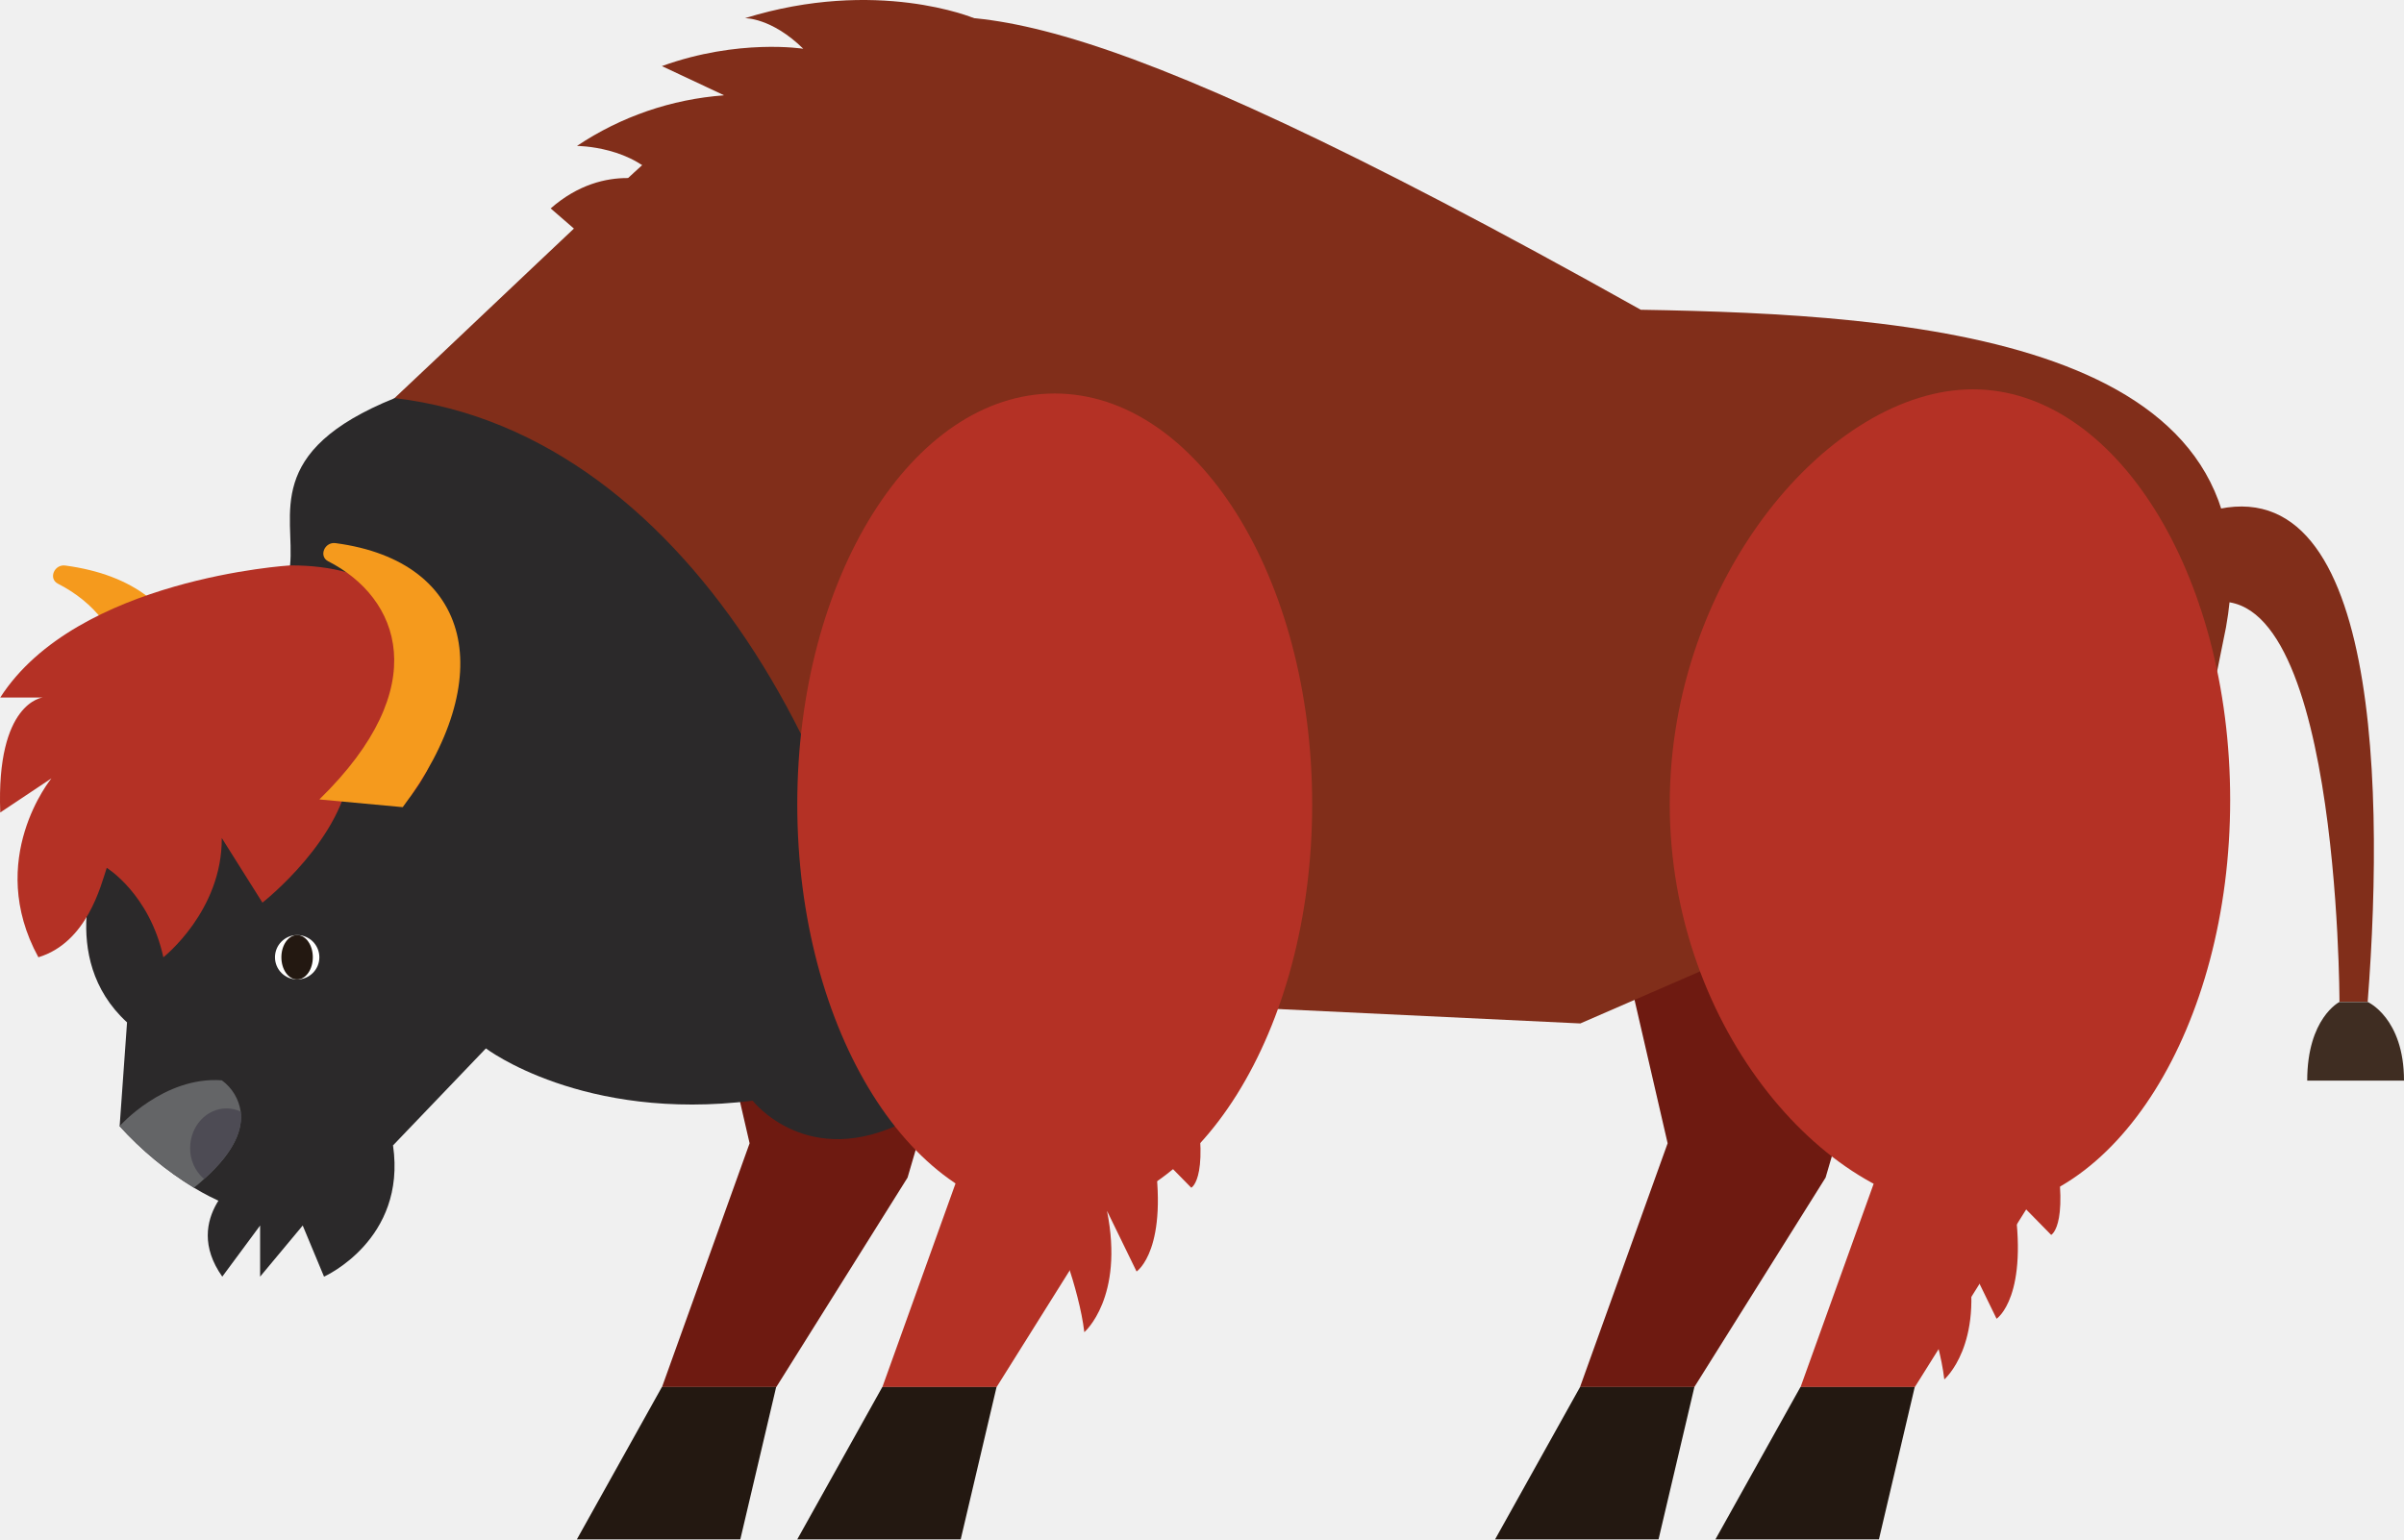
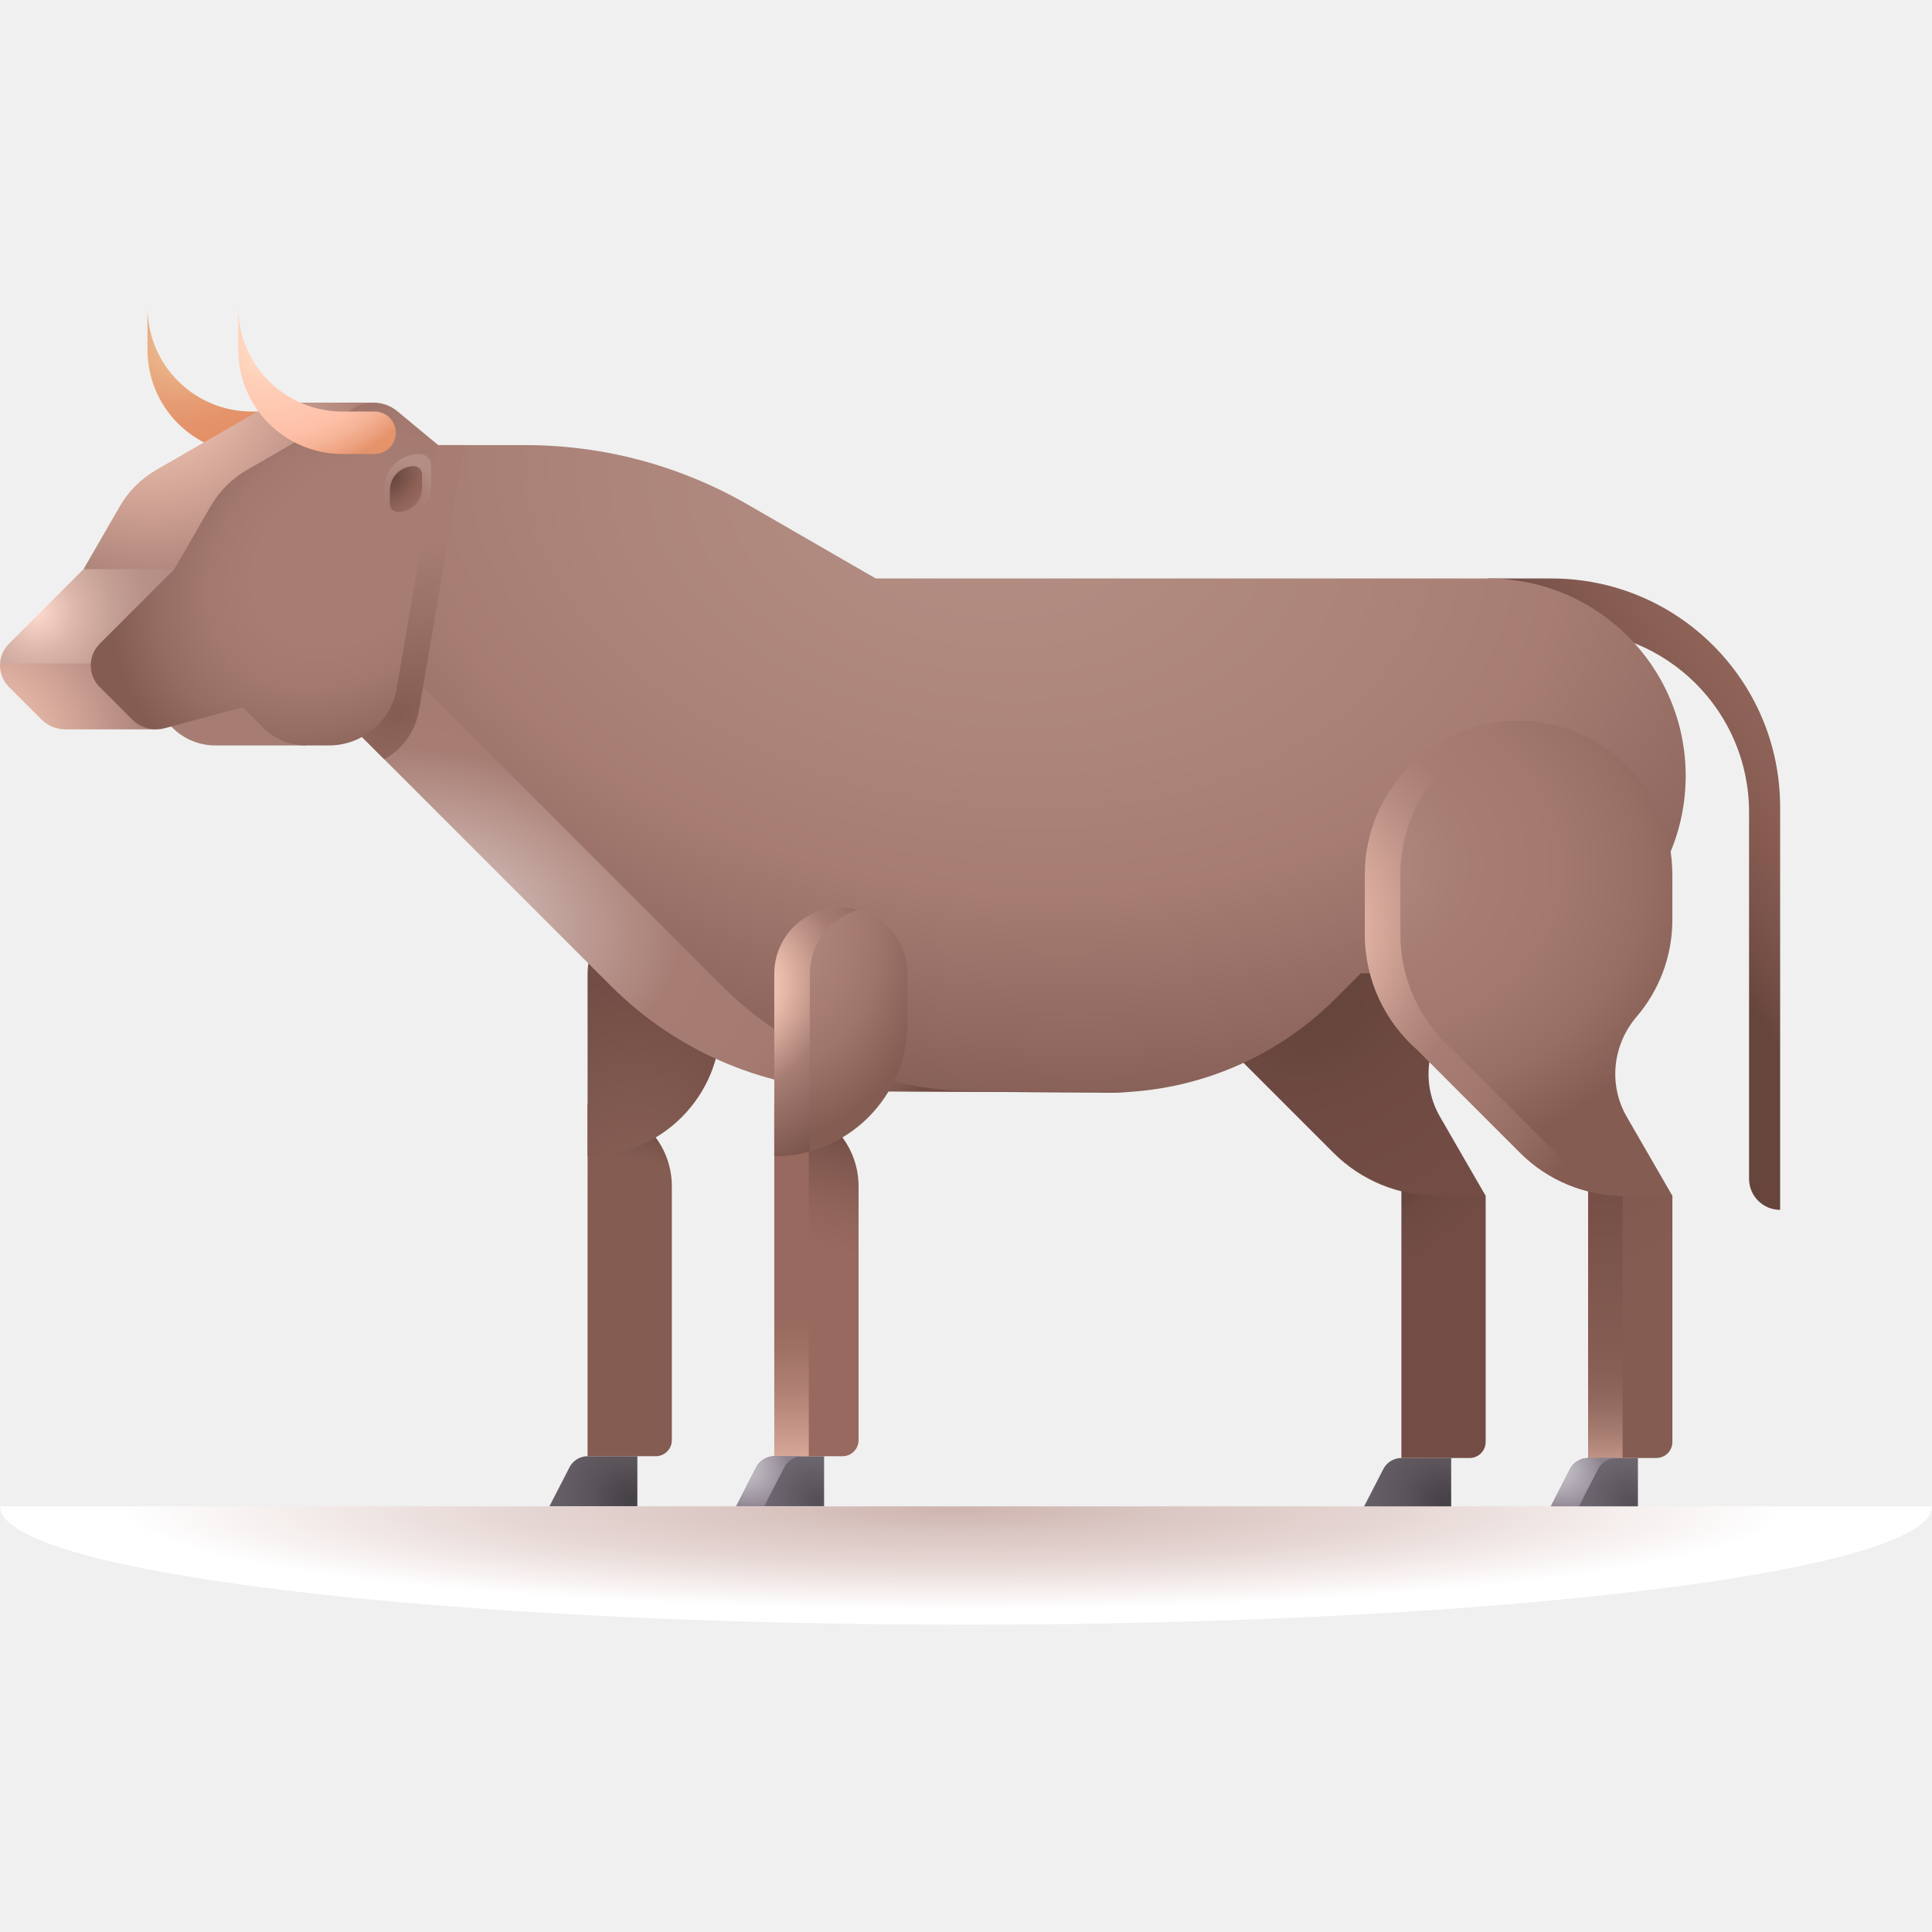
- <svg xmlns="http://www.w3.org/2000/svg" viewBox="0 0 650 416.34">
-   <defs>
-     <style>.cls-1{fill:#6e1a11;}.cls-2{fill:#231811;}.cls-3{fill:#563f30;}.cls-4{fill:#812e1a;}.cls-5{fill:#b43125;}.cls-6{fill:#3f2d22;}.cls-7{fill:#2b292a;}.cls-8{fill:#f59a1d;}.cls-9{fill:#646567;}.cls-10{fill:#fff;}.cls-11{fill:#4d4b54;}</style>
-   </defs>
-   <g id="Layer_2" data-name="Layer 2">
-     <g id="Слой_1" data-name="Слой 1">
-       <path class="cls-1" d="M206.77,246.41l-17,6.91,12.91,55.9L179,375.15h30.9l35.49-56.65,6.83-23.31C230.33,270.52,208.46,246.3,206.77,246.41Z" />
-       <polygon class="cls-2" points="178.96 375.15 155.98 416.34 200.17 416.34 209.86 375.15 178.96 375.15" />
-       <path class="cls-3" d="M473.57,142.93c-4.52-14.51-11.62-29.62-25.14-36.57-12.5-6.42-27.16-4.3-41.07-.68,8.13,6.75,7,5.6,10.74,9.4,6.39-1.93,13.06-2.39,19.33-.26,10.17,3.45,17.25,12.88,21.38,22.79a70.6,70.6,0,0,1,5.06,34.15c-1,9.73-4,19.53-2.17,29.15,2.21,11.65,11.07,20.78,19.75,28.85A208.13,208.13,0,0,0,473.57,142.93Z" />
-       <path class="cls-1" d="M455,246.41l-17,6.91,12.9,55.9-23.69,65.93h30.91l35.49-56.65,6.82-23.31C478.6,270.52,456.72,246.3,455,246.41Z" />
-       <path class="cls-4" d="M583.1,262.72l18.77-93.05C616,91.49,516.83,85,443.64,83.78,285.17-5,258.13.45,229.56,8.92,195.54,19,190.29,29.7,80.33,132.4l33.42,99.82,111.56,70.93,89.46-31.71,112.52,5.37,67.32-29.27C496.19,247.43,583.1,262.72,583.1,262.72Z" />
-       <polygon class="cls-2" points="427.22 375.15 404.25 416.34 448.44 416.34 458.13 375.15 427.22 375.15" />
-       <path class="cls-5" d="M514.63,246.41l-17,6.91,12.91,55.9-23.7,65.93h30.9l35.5-56.65L560,295.19C538.19,270.52,516.31,246.3,514.63,246.41Z" />
-       <polygon class="cls-2" points="486.81 375.15 463.83 416.34 508.03 416.34 517.71 375.15 486.81 375.15" />
-       <path class="cls-5" d="M603,216.4c0,61.35-31.16,111.08-69.6,111.08s-81.93-48.6-81.93-110S495,105.3,533.44,105.3,603,155,603,216.4Z" />
-       <path class="cls-5" d="M266.36,246.41l-17,6.91,12.9,55.9-23.68,65.93h30.89l35.49-56.65,6.83-23.31C289.92,270.52,268.05,246.3,266.36,246.41Z" />
-       <polygon class="cls-2" points="238.56 375.15 215.57 416.34 259.76 416.34 269.45 375.15 238.56 375.15" />
-       <path class="cls-4" d="M591.11,140.58c51-22.65,54,66.85,49.07,130.37h-7.63s0-121.14-37.78-107.08Z" />
-       <path class="cls-6" d="M640.18,271h-7.63s-8.72,4.37-8.72,21.27H650C650,275.32,640.18,271,640.18,271Z" />
-       <path class="cls-7" d="M65.72,317.65s-17,11.52-5.62,27.64l10.23-13.83v13.83l11.52-13.83,5.76,13.83s22.35-9.92,18.66-35.48Z" />
-       <path class="cls-7" d="M245.08,303.16c-26.76,13.72-41.57-5.46-41.57-5.46-46,5.75-72.13-14.14-72.13-14.14L91.05,325.69c-13.74,6.62-27.74,2.12-38.61-4.45h0a90.82,90.82,0,0,1-20.09-16.67l2-28.05c-19.23-17.61-7.49-44.14-7.49-44.14l51.57-79.45c1.35-13.65-7.46-30.83,28.3-45.25C188.16,117.22,239,216.84,245.08,303.16Z" />
-       <path class="cls-8" d="M13.26,222.28l22.54,2.09c26-34.73,19.1-66.44-18.14-71.41-3-.41-4.64,3.56-2,4.91C34.9,167.7,44.54,191.76,13.26,222.28Z" />
-       <path class="cls-5" d="M354.79,217.53c0,61.35-31.17,111.09-69.62,111.09s-69.6-49.74-69.6-111.09,31.17-111.1,69.6-111.1S354.79,156.18,354.79,217.53Z" />
-       <path class="cls-4" d="M263.36,4.92s-26.27-11.07-61.94,0c0,0,7.15-.19,15.78,8.27,0,0-17.51-2.82-38.24,4.69l16.84,7.9A82.32,82.32,0,0,0,156,39.47s15.55,0,23,10.33c0,0-15.09-6.57-30.11,6.57l14.07,12.21Z" />
-       <path class="cls-9" d="M55.18,318.89a34.76,34.76,0,0,1-2.74,2.34A91.57,91.57,0,0,1,32.31,304.6s12-13.55,27.67-12.41a12.72,12.72,0,0,1,5.1,8.46C65.65,305.11,63.76,311.23,55.18,318.89Z" />
-       <path class="cls-10" d="M86.35,258.91a6,6,0,1,1-6-6A6,6,0,0,1,86.35,258.91Z" />
-       <path class="cls-5" d="M285.18,332.14s6.6,16.2,8,28.17c0,0,10.85-9.31,6.13-32.83l8,16.42s9-5.92,4.5-33.13l10.29,10.47s5.63-2.76,0-29Z" />
-       <path class="cls-5" d="M517.71,344.93s6.6,16.19,8,28.16c0,0,10.85-9.31,6.13-32.83l8,16.42s9-5.92,4.5-33.13L554.6,334s5.62-2.76,0-29Z" />
-       <path class="cls-5" d="M78.39,152.93S20.81,156.4.07,188.65H11.59S-1.08,189.81.07,219.75l13.83-9.22s-18,21.86-3.52,48.38c13.18-4,16.92-19.51,18.48-24.19,0,0,11.56,7.07,15.31,24.19,0,0,15.93-12.5,15.79-32.26l11,17.48S93.36,226.65,94.77,207l13.82,10.94C128,198.93,125.37,152.6,78.39,152.93Z" />
-       <path class="cls-8" d="M86.35,216.22l22.54,2.09c26-34.73,19.1-66.44-18.15-71.41-3-.41-4.63,3.57-2,4.91C108,161.64,117.62,185.7,86.35,216.22Z" />
-       <path class="cls-11" d="M55.18,318.89a10.89,10.89,0,0,1-3.77-8.35c0-5.94,4.4-10.75,9.84-10.75a8.77,8.77,0,0,1,3.83.86C65.65,305.11,63.76,311.23,55.18,318.89Z" />
-       <path class="cls-2" d="M84.58,258.91c0,3.32-1.9,6-4.25,6s-4.25-2.7-4.25-6,1.9-6,4.25-6S84.58,255.58,84.58,258.91Z" />
-     </g>
+ <svg xmlns="http://www.w3.org/2000/svg" xmlns:xlink="http://www.w3.org/1999/xlink" id="Capa_1" enable-background="new 0 0 512 512" height="512" viewBox="0 0 512 512" width="512">
+   <radialGradient id="SVGID_1_" cx="9.504" cy="162.137" gradientUnits="userSpaceOnUse" r="36.874">
+     <stop offset="0" stop-color="#ffdace" />
+     <stop offset=".046" stop-color="#f9d4c8" />
+     <stop offset=".298" stop-color="#dbb5aa" />
+     <stop offset=".545" stop-color="#c5a095" />
+     <stop offset=".782" stop-color="#b89288" />
+     <stop offset="1" stop-color="#b48e84" />
+   </radialGradient>
+   <radialGradient id="SVGID_2_" cx="50.334" cy="89.953" gradientTransform="matrix(.947 -.32 .242 .717 -19.143 41.536)" gradientUnits="userSpaceOnUse" r="48.033">
+     <stop offset="0" stop-color="#efc89d" />
+     <stop offset=".153" stop-color="#ecb78d" />
+     <stop offset=".44" stop-color="#e69d74" />
+     <stop offset=".61" stop-color="#e4936b" />
+     <stop offset=".735" stop-color="#e49066" />
+     <stop offset=".889" stop-color="#e38656" />
+     <stop offset="1" stop-color="#e27d47" />
+   </radialGradient>
+   <radialGradient id="SVGID_3_" cx="-7.762" cy="199.79" gradientUnits="userSpaceOnUse" r="50.117">
+     <stop offset="0" stop-color="#ffd0be" />
+     <stop offset=".232" stop-color="#f0c1b1" />
+     <stop offset=".678" stop-color="#c79b8f" />
+     <stop offset=".996" stop-color="#a77d73" />
+   </radialGradient>
+   <radialGradient id="SVGID_4_" cx="40.293" cy="99.158" gradientUnits="userSpaceOnUse" r="59.351">
+     <stop offset="0" stop-color="#ffd0be" />
+     <stop offset=".292" stop-color="#e9bbab" />
+     <stop offset=".898" stop-color="#b1867b" />
+     <stop offset=".996" stop-color="#a77d73" />
+   </radialGradient>
+   <linearGradient id="lg1">
+     <stop offset="0" stop-color="#454045" />
+     <stop offset=".549" stop-color="#5a535a" />
+     <stop offset="1" stop-color="#665e66" />
+   </linearGradient>
+   <radialGradient id="SVGID_5_" cx="-1013.148" cy="397.526" gradientTransform="matrix(-.872 -.403 -.323 .771 -587.716 -317.183)" gradientUnits="userSpaceOnUse" r="20.696" xlink:href="#lg1" />
+   <linearGradient id="lg2">
+     <stop offset="0" stop-color="#cbafaf" />
+     <stop offset=".314" stop-color="#bf9d9d" />
+     <stop offset=".938" stop-color="#a07070" />
+     <stop offset="1" stop-color="#9d6b6b" />
+   </linearGradient>
+   <radialGradient id="SVGID_6_" cx="144.772" cy="388.784" gradientTransform="matrix(-.862 -.506 .312 -.532 148.154 668.931)" gradientUnits="userSpaceOnUse" r="9.601" xlink:href="#lg2" />
+   <linearGradient id="SVGID_7_" gradientUnits="userSpaceOnUse" x1="163.476" x2="177.357" y1="354.415" y2="284.897">
+     <stop offset=".666" stop-color="#845c52" />
+     <stop offset=".753" stop-color="#775249" />
+     <stop offset=".879" stop-color="#6a4840" />
+     <stop offset="1" stop-color="#66453d" />
+   </linearGradient>
+   <radialGradient id="SVGID_8_" cx="-1239.584" cy="397.998" gradientTransform="matrix(-.872 -.403 -.323 .771 -569.269 -408.343)" gradientUnits="userSpaceOnUse" r="20.696" xlink:href="#lg1" />
+   <linearGradient id="SVGID_9_" gradientUnits="userSpaceOnUse" x1="379.136" x2="355.08" y1="347.224" y2="316.117">
+     <stop offset=".33" stop-color="#734d45" />
+     <stop offset=".572" stop-color="#6e4a42" />
+     <stop offset=".742" stop-color="#66453d" />
+   </linearGradient>
+   <radialGradient id="SVGID_10_" cx="168.19" cy="321.386" gradientTransform="matrix(0 -1 .771 0 -79.617 489.576)" gradientUnits="userSpaceOnUse" r="63.119">
+     <stop offset=".288" stop-color="#845c52" />
+     <stop offset=".988" stop-color="#734d45" />
+   </radialGradient>
+   <radialGradient id="SVGID_11_" cx="349.923" cy="264.988" gradientTransform="matrix(.5 .866 -1.111 .64 469.461 -207.839)" gradientUnits="userSpaceOnUse" r="58.029">
+     <stop offset=".136" stop-color="#66453d" />
+     <stop offset=".515" stop-color="#6f4a42" />
+     <stop offset="1" stop-color="#734d45" />
+   </radialGradient>
+   <linearGradient id="SVGID_12_" gradientUnits="userSpaceOnUse" x1="569.683" x2="440.437" y1="144.86" y2="232.004">
+     <stop offset=".003" stop-color="#98695e" />
+     <stop offset=".518" stop-color="#96685d" />
+     <stop offset=".704" stop-color="#8f6358" />
+     <stop offset=".836" stop-color="#845a50" />
+     <stop offset=".943" stop-color="#734e45" />
+     <stop offset="1" stop-color="#66453d" />
+   </linearGradient>
+   <radialGradient id="SVGID_13_" cx="259.162" cy="134.097" gradientTransform="matrix(.989 .15 -.098 .647 16.063 8.499)" gradientUnits="userSpaceOnUse" r="301.009">
+     <stop offset="0" stop-color="#b48e84" />
+     <stop offset=".344" stop-color="#ac847a" />
+     <stop offset=".511" stop-color="#a77d73" />
+     <stop offset=".735" stop-color="#8e665d" />
+     <stop offset=".943" stop-color="#734d45" />
+   </radialGradient>
+   <radialGradient id="SVGID_14_" cx="113.622" cy="242.572" gradientTransform="matrix(.989 .15 -.098 .647 25.054 68.546)" gradientUnits="userSpaceOnUse" r="160.342">
+     <stop offset=".12" stop-color="#ceb4af" />
+     <stop offset=".417" stop-color="#a77d73" />
+     <stop offset=".602" stop-color="#a57b71" />
+     <stop offset=".705" stop-color="#9d736a" />
+     <stop offset=".788" stop-color="#8f675d" />
+     <stop offset=".86" stop-color="#7b554c" />
+     <stop offset=".883" stop-color="#734d45" />
+   </radialGradient>
+   <radialGradient id="SVGID_15_" cx="105.964" cy="188.728" gradientTransform="matrix(.777 -.629 .462 .571 -63.651 147.67)" gradientUnits="userSpaceOnUse" r="71.321">
+     <stop offset="0" stop-color="#845c52" />
+     <stop offset=".404" stop-color="#997066" />
+     <stop offset=".749" stop-color="#a77d73" />
+   </radialGradient>
+   <radialGradient id="SVGID_16_" cx="93.5" cy="146.41" gradientTransform="matrix(.777 -.629 .462 .571 -46.861 121.668)" gradientUnits="userSpaceOnUse" r="70.189">
+     <stop offset=".404" stop-color="#a77d73" />
+     <stop offset=".603" stop-color="#a3796f" />
+     <stop offset=".81" stop-color="#966d63" />
+     <stop offset="1" stop-color="#845c52" />
+   </radialGradient>
+   <radialGradient id="SVGID_17_" cx="74.39" cy="89.953" gradientTransform="matrix(.947 -.32 .242 .717 -17.879 49.233)" gradientUnits="userSpaceOnUse" r="48.033">
+     <stop offset="0" stop-color="#ffe2cb" />
+     <stop offset=".354" stop-color="#ffcdb6" />
+     <stop offset=".61" stop-color="#ffc3ac" />
+     <stop offset=".698" stop-color="#fdbfa7" />
+     <stop offset=".807" stop-color="#f6b497" />
+     <stop offset=".926" stop-color="#eca17e" />
+     <stop offset="1" stop-color="#e4936b" />
+   </radialGradient>
+   <linearGradient id="lg3">
+     <stop offset="0" stop-color="#544f57" />
+     <stop offset=".549" stop-color="#69636c" />
+     <stop offset="1" stop-color="#756e78" />
+   </linearGradient>
+   <radialGradient id="SVGID_18_" cx="-1065.104" cy="397.526" gradientTransform="matrix(-.872 -.403 -.323 .771 -583.518 -338.125)" gradientUnits="userSpaceOnUse" r="20.696" xlink:href="#lg3" />
+   <radialGradient id="SVGID_19_" cx="194.258" cy="388.784" gradientTransform="matrix(-.862 -.506 .312 -.532 240.312 693.989)" gradientUnits="userSpaceOnUse" r="9.601" xlink:href="#lg2" />
+   <linearGradient id="SVGID_20_" gradientUnits="userSpaceOnUse" x1="213.714" x2="226.159" y1="349.121" y2="294.102">
+     <stop offset=".33" stop-color="#98695e" />
+     <stop offset=".505" stop-color="#92655a" />
+     <stop offset=".733" stop-color="#825950" />
+     <stop offset=".988" stop-color="#67463e" />
+     <stop offset="1" stop-color="#66453d" />
+   </linearGradient>
+   <linearGradient id="SVGID_21_" gradientUnits="userSpaceOnUse" x1="209.767" x2="209.767" y1="400.303" y2="290.921">
+     <stop offset="0" stop-color="#ffd0be" />
+     <stop offset=".018" stop-color="#f9cab8" />
+     <stop offset=".158" stop-color="#cfa091" />
+     <stop offset=".283" stop-color="#b18275" />
+     <stop offset=".391" stop-color="#9f7064" />
+     <stop offset=".467" stop-color="#98695e" />
+   </linearGradient>
+   <radialGradient id="SVGID_22_" cx="-1291.54" cy="397.998" gradientTransform="matrix(-.872 -.403 -.323 .771 -565.071 -429.284)" gradientUnits="userSpaceOnUse" r="20.696" xlink:href="#lg3" />
+   <linearGradient id="SVGID_23_" gradientUnits="userSpaceOnUse" x1="435.161" x2="407.655" y1="357.232" y2="307.984">
+     <stop offset=".33" stop-color="#845c52" />
+     <stop offset=".637" stop-color="#825a50" />
+     <stop offset=".815" stop-color="#79544a" />
+     <stop offset=".961" stop-color="#6b4941" />
+     <stop offset="1" stop-color="#66453d" />
+   </linearGradient>
+   <linearGradient id="SVGID_24_" gradientUnits="userSpaceOnUse" x1="425.439" x2="425.439" y1="399.897" y2="297.185">
+     <stop offset="0" stop-color="#ffd0be" />
+     <stop offset=".04" stop-color="#e9bbab" />
+     <stop offset=".116" stop-color="#c5998b" />
+     <stop offset=".192" stop-color="#a87e72" />
+     <stop offset=".268" stop-color="#946b60" />
+     <stop offset=".344" stop-color="#886056" />
+     <stop offset=".419" stop-color="#845c52" />
+     <stop offset=".883" stop-color="#734d45" />
+   </linearGradient>
+   <radialGradient id="SVGID_25_" cx="205.868" cy="247.429" gradientTransform="matrix(0 -1 .771 0 15.086 453.297)" gradientUnits="userSpaceOnUse" r="63.119">
+     <stop offset="0" stop-color="#b48e84" />
+     <stop offset=".131" stop-color="#af877d" />
+     <stop offset=".393" stop-color="#a77d73" />
+     <stop offset=".563" stop-color="#9e756b" />
+     <stop offset=".837" stop-color="#865e54" />
+     <stop offset=".86" stop-color="#845c52" />
+   </radialGradient>
+   <linearGradient id="lg4">
+     <stop offset="0" stop-color="#dfdde2" />
+     <stop offset=".242" stop-color="#cfcbd2" />
+     <stop offset=".724" stop-color="#a59ea8" />
+     <stop offset="1" stop-color="#8b818e" />
+   </linearGradient>
+   <radialGradient id="SVGID_26_" cx="192.359" cy="385.848" gradientTransform="matrix(-.862 -.506 .312 -.532 237.693 688.531)" gradientUnits="userSpaceOnUse" r="19.272" xlink:href="#lg4" />
+   <radialGradient id="SVGID_27_" cx="408.031" cy="386.32" gradientTransform="matrix(-.862 -.506 .312 -.532 639.196 798.46)" gradientUnits="userSpaceOnUse" r="19.272" xlink:href="#lg4" />
+   <radialGradient id="SVGID_28_" cx="351.554" cy="228.32" gradientTransform="matrix(.068 -.998 1.279 .087 35.608 559.149)" gradientUnits="userSpaceOnUse" r="82.926">
+     <stop offset="0" stop-color="#b48e84" />
+     <stop offset=".072" stop-color="#b18a80" />
+     <stop offset=".363" stop-color="#a77d73" />
+     <stop offset=".582" stop-color="#a3796f" />
+     <stop offset=".791" stop-color="#986f65" />
+     <stop offset=".995" stop-color="#855c52" />
+     <stop offset="1" stop-color="#845c52" />
+   </radialGradient>
+   <radialGradient id="SVGID_29_" cx="195.056" cy="263.439" gradientTransform="matrix(.649 -.761 .616 .526 -93.748 273.355)" gradientUnits="userSpaceOnUse" r="58.932">
+     <stop offset=".11" stop-color="#ffd0be" />
+     <stop offset=".245" stop-color="#e5b8a8" />
+     <stop offset=".514" stop-color="#a77d73" />
+     <stop offset="1" stop-color="#734d45" />
+   </radialGradient>
+   <radialGradient id="SVGID_30_" cx="333.678" cy="251.839" gradientTransform="matrix(.649 -.761 .616 .526 -37.99 373.279)" gradientUnits="userSpaceOnUse" r="124.04">
+     <stop offset=".11" stop-color="#ffd0be" />
+     <stop offset=".277" stop-color="#d7aa9c" />
+     <stop offset=".443" stop-color="#b4897e" />
+     <stop offset=".534" stop-color="#a77d73" />
+     <stop offset=".683" stop-color="#a3796f" />
+     <stop offset=".841" stop-color="#966d63" />
+     <stop offset=".982" stop-color="#845c52" />
+   </radialGradient>
+   <radialGradient id="SVGID_31_" cx="106.807" cy="138.937" gradientTransform="matrix(0 -1 .735 0 4.729 245.744)" gradientUnits="userSpaceOnUse" r="16.96">
+     <stop offset=".456" stop-color="#a77d73" />
+     <stop offset=".73" stop-color="#ab8278" />
+     <stop offset="1" stop-color="#b48e84" />
+   </radialGradient>
+   <radialGradient id="SVGID_32_" cx="103.729" cy="126.823" gradientTransform="matrix(-.707 -.707 .906 -.906 62.14 315.106)" gradientUnits="userSpaceOnUse" r="13.719">
+     <stop offset="0" stop-color="#66453d" />
+     <stop offset=".028" stop-color="#69473f" />
+     <stop offset=".444" stop-color="#8b6055" />
+     <stop offset=".669" stop-color="#98695e" />
+   </radialGradient>
+   <radialGradient id="SVGID_33_" cx="398.503" cy="1653.177" gradientTransform="matrix(.931 0 0 .112 -118.375 214.774)" gradientUnits="userSpaceOnUse" r="263.85">
+     <stop offset="0" stop-color="#ceb4af" />
+     <stop offset=".185" stop-color="#d8c3bf" />
+     <stop offset=".496" stop-color="#e7d8d5" />
+     <stop offset=".898" stop-color="#fff" />
+   </radialGradient>
+   <g>
+     <path d="m22.144 150.829-19.77 19.77c-1.452 1.452-2.238 3.318-2.358 5.218l85.286 10.866 4.831-46.721z" fill="url(#SVGID_1_)" />
+     <path d="m80.841 114.686c0-3.107-2.519-5.626-5.626-5.626h-8.513c-15.25 0-27.612-12.362-27.612-27.612v1.106 10.146c0 15.25 12.362 27.612 27.612 27.612h8.513c3.107 0 5.626-2.519 5.626-5.626z" fill="url(#SVGID_2_)" />
+     <path d="m2.375 182.067 8.595 8.595c1.725 1.725 4.05 2.648 6.428 2.625h23.925v-4.817l4.382 4.382c3.007 3.007 7.086 4.697 11.338 4.697h24.057l4.202-21.733h-85.286c-.142 2.244.644 4.536 2.359 6.251z" fill="url(#SVGID_3_)" />
+     <path d="m98.665 106.703h-23.343l.003.008c-1.823-.072-3.671.36-5.325 1.315l-28.622 16.525c-3.991 2.304-7.305 5.618-9.609 9.609l-9.624 16.668h67.989z" fill="url(#SVGID_4_)" />
+     <path d="m145.6 399.189h23.31v-13.275h-13.196c-2.017 0-3.865 1.127-4.787 2.921z" fill="url(#SVGID_5_)" />
+     <path d="m150.926 388.835-5.326 10.354" fill="url(#SVGID_6_)" />
+     <path d="m155.714 385.914h18.074c2.352 0 4.258-1.906 4.258-4.258v-67.269c0-12.002-9.729-21.731-21.731-21.731h-.601z" fill="url(#SVGID_7_)" />
+     <path d="m361.271 399.661h23.31v-13.275h-13.196c-2.017 0-3.865 1.127-4.787 2.921z" fill="url(#SVGID_8_)" />
+     <path d="m371.385 386.386h18.074c2.352 0 4.258-1.906 4.258-4.258v-65.233l-22.332-23.767z" fill="url(#SVGID_9_)" />
+     <path d="m155.714 306.407v-48.321c0-9.739 7.895-17.635 17.635-17.635 9.739 0 17.635 7.895 17.635 17.635v13.052c-.001 19.478-15.792 35.269-35.27 35.269z" fill="url(#SVGID_10_)" />
+     <path d="m393.705 243.741v-11.952c0-22.504-18.243-40.746-40.746-40.746-22.503 0-40.746 18.243-40.746 40.746v15.789c0 12.193 5.356 23.134 13.843 30.601l27.304 27.311c7.299 7.301 17.2 11.403 27.524 11.403h12.821l-12.094-20.948c-4.893-8.475-3.752-19.043 2.606-26.482 5.915-6.919 9.488-15.903 9.488-25.722z" fill="url(#SVGID_11_)" />
+     <path d="m380.669 167.046h34.649c26.62 0 48.2 21.58 48.2 48.2v97.142c0 4.548 3.687 8.235 8.235 8.235v-106.733c0-33.461-27.126-60.587-60.587-60.587h-16.754z" fill="url(#SVGID_12_)" />
+     <path d="m394.412 257.93h-33.767l-6.702 6.702c-16.582 16.582-39.274 25.584-62.714 24.879l-62.415-.318c-25.119-.128-44.173-15.431-61.935-33.193l-79.322-69.055 17.341-68.989h34.359c20.704 0 41.043 5.45 58.973 15.802l33.853 19.545h162.328c28.892 0 52.314 23.422 52.314 52.314 0 28.892-23.421 52.313-52.313 52.313z" fill="url(#SVGID_13_)" />
+     <path d="m258.271 289.193c-25.119-.128-49.172-10.163-66.934-27.925l-97.863-97.863-5.917 23.539 74.323 74.323c17.762 17.762 41.815 27.797 66.934 27.925l62.415.318c2.546.077 5.083.039 7.605-.111z" fill="url(#SVGID_14_)" />
+     <path d="m123.021 117.956h-18.122l-17.341 68.989 14.259 14.259c4.758-2.605 8.265-7.282 9.229-12.941z" fill="url(#SVGID_15_)" />
+     <path d="m116.126 117.956-10.972 64.416c-1.493 8.766-9.089 15.177-17.981 15.177h-6.073c-4.253 0-8.331-1.689-11.338-4.697l-5.409-5.409-20.669 5.538c-3.093.829-6.393-.056-8.657-2.32l-8.595-8.595c-3.167-3.167-3.167-8.302 0-11.469l19.77-19.77 9.623-16.668c2.304-3.991 5.618-7.305 9.609-9.609l28.622-16.525c3.576-2.064 8.058-1.686 11.237.949z" fill="url(#SVGID_16_)" />
+     <path d="m104.898 114.686c0-3.107-2.519-5.626-5.626-5.626h-8.513c-15.25 0-27.612-12.362-27.612-27.612v1.106 10.146c0 15.25 12.362 27.612 27.612 27.612h8.513c3.107 0 5.626-2.519 5.626-5.626z" fill="url(#SVGID_17_)" />
+     <path d="m195.085 399.189h23.31v-13.275h-13.195c-2.017 0-3.865 1.127-4.787 2.921z" fill="url(#SVGID_18_)" />
+     <path d="m200.412 388.835-5.327 10.354" fill="url(#SVGID_19_)" />
+     <path d="m205.2 385.914h18.074c2.352 0 4.258-1.906 4.258-4.258v-67.269c0-12.002-9.729-21.731-21.731-21.731h-.601z" fill="url(#SVGID_20_)" />
+     <path d="m214.335 288.437-9.135 5.944v91.533h9.135z" fill="url(#SVGID_21_)" />
+     <path d="m410.757 399.661h23.31v-13.275h-13.196c-2.017 0-3.865 1.127-4.787 2.921z" fill="url(#SVGID_22_)" />
+     <path d="m420.871 386.386h18.074c2.352 0 4.258-1.906 4.258-4.258v-65.233l-22.332-23.767z" fill="url(#SVGID_23_)" />
+     <path d="m430.006 302.849-9.135-7.997v91.534h9.135z" fill="url(#SVGID_24_)" />
+     <path d="m205.2 306.407v-48.321c0-9.739 7.895-17.635 17.635-17.635 9.739 0 17.635 7.895 17.635 17.635v13.052c-.001 19.478-15.792 35.269-35.27 35.269z" fill="url(#SVGID_25_)" />
+     <path d="m212.632 385.914h-7.432c-2.017 0-3.865 1.127-4.787 2.921l-5.327 10.355h7.432l5.327-10.355c.922-1.793 2.77-2.921 4.787-2.921z" fill="url(#SVGID_26_)" />
+     <path d="m428.303 386.386h-7.432c-2.017 0-3.865 1.127-4.787 2.921l-5.327 10.355h7.432l5.327-10.355c.923-1.794 2.77-2.921 4.787-2.921z" fill="url(#SVGID_27_)" />
+     <path d="m443.191 243.741v-11.952c0-22.504-18.243-40.746-40.746-40.746-22.503 0-40.746 18.243-40.746 40.746v15.789c0 12.193 5.356 23.134 13.843 30.601l27.304 27.311c7.299 7.301 17.2 11.403 27.524 11.403h12.821l-12.094-20.948c-4.893-8.475-3.752-19.043 2.606-26.482 5.915-6.919 9.488-15.903 9.488-25.722z" fill="url(#SVGID_28_)" />
+     <path d="m214.626 258.086c0-8.107 5.471-14.936 12.922-16.998-1.5-.415-3.081-.637-4.713-.637-9.739 0-17.635 7.895-17.635 17.635v48.321c3.265 0 6.425-.444 9.426-1.274z" fill="url(#SVGID_29_)" />
+     <path d="m384.966 278.18c-8.487-7.467-13.842-18.409-13.842-30.601v-15.789c0-20.909 15.75-38.14 36.033-40.476-1.546-.178-3.119-.27-4.713-.27-22.504 0-40.746 18.243-40.746 40.746v15.789c0 12.193 5.356 23.134 13.842 30.601l27.305 27.311c7.299 7.301 17.2 11.403 27.525 11.403h9.426c-10.324 0-20.225-4.102-27.525-11.403z" fill="url(#SVGID_30_)" />
+     <path d="m104.914 138.063h-3.113v-8.412c0-5.158 4.181-9.339 9.339-9.339 1.719 0 3.113 1.394 3.113 3.113v5.299c.001 5.158-4.181 9.339-9.339 9.339z" fill="url(#SVGID_31_)" />
+     <path d="m105.457 135.706c-1.178 0-2.133-.955-2.133-2.133v-3.631c0-3.534 2.865-6.399 6.399-6.399 1.178 0 2.133.955 2.133 2.133v3.631c.001 3.534-2.864 6.399-6.399 6.399z" fill="url(#SVGID_32_)" />
+     <path d="m256.008 430.553c141.38 0 255.992-14.042 255.992-31.363h-511.984c0 17.321 114.612 31.363 255.992 31.363z" fill="url(#SVGID_33_)" />
  </g>
</svg>
